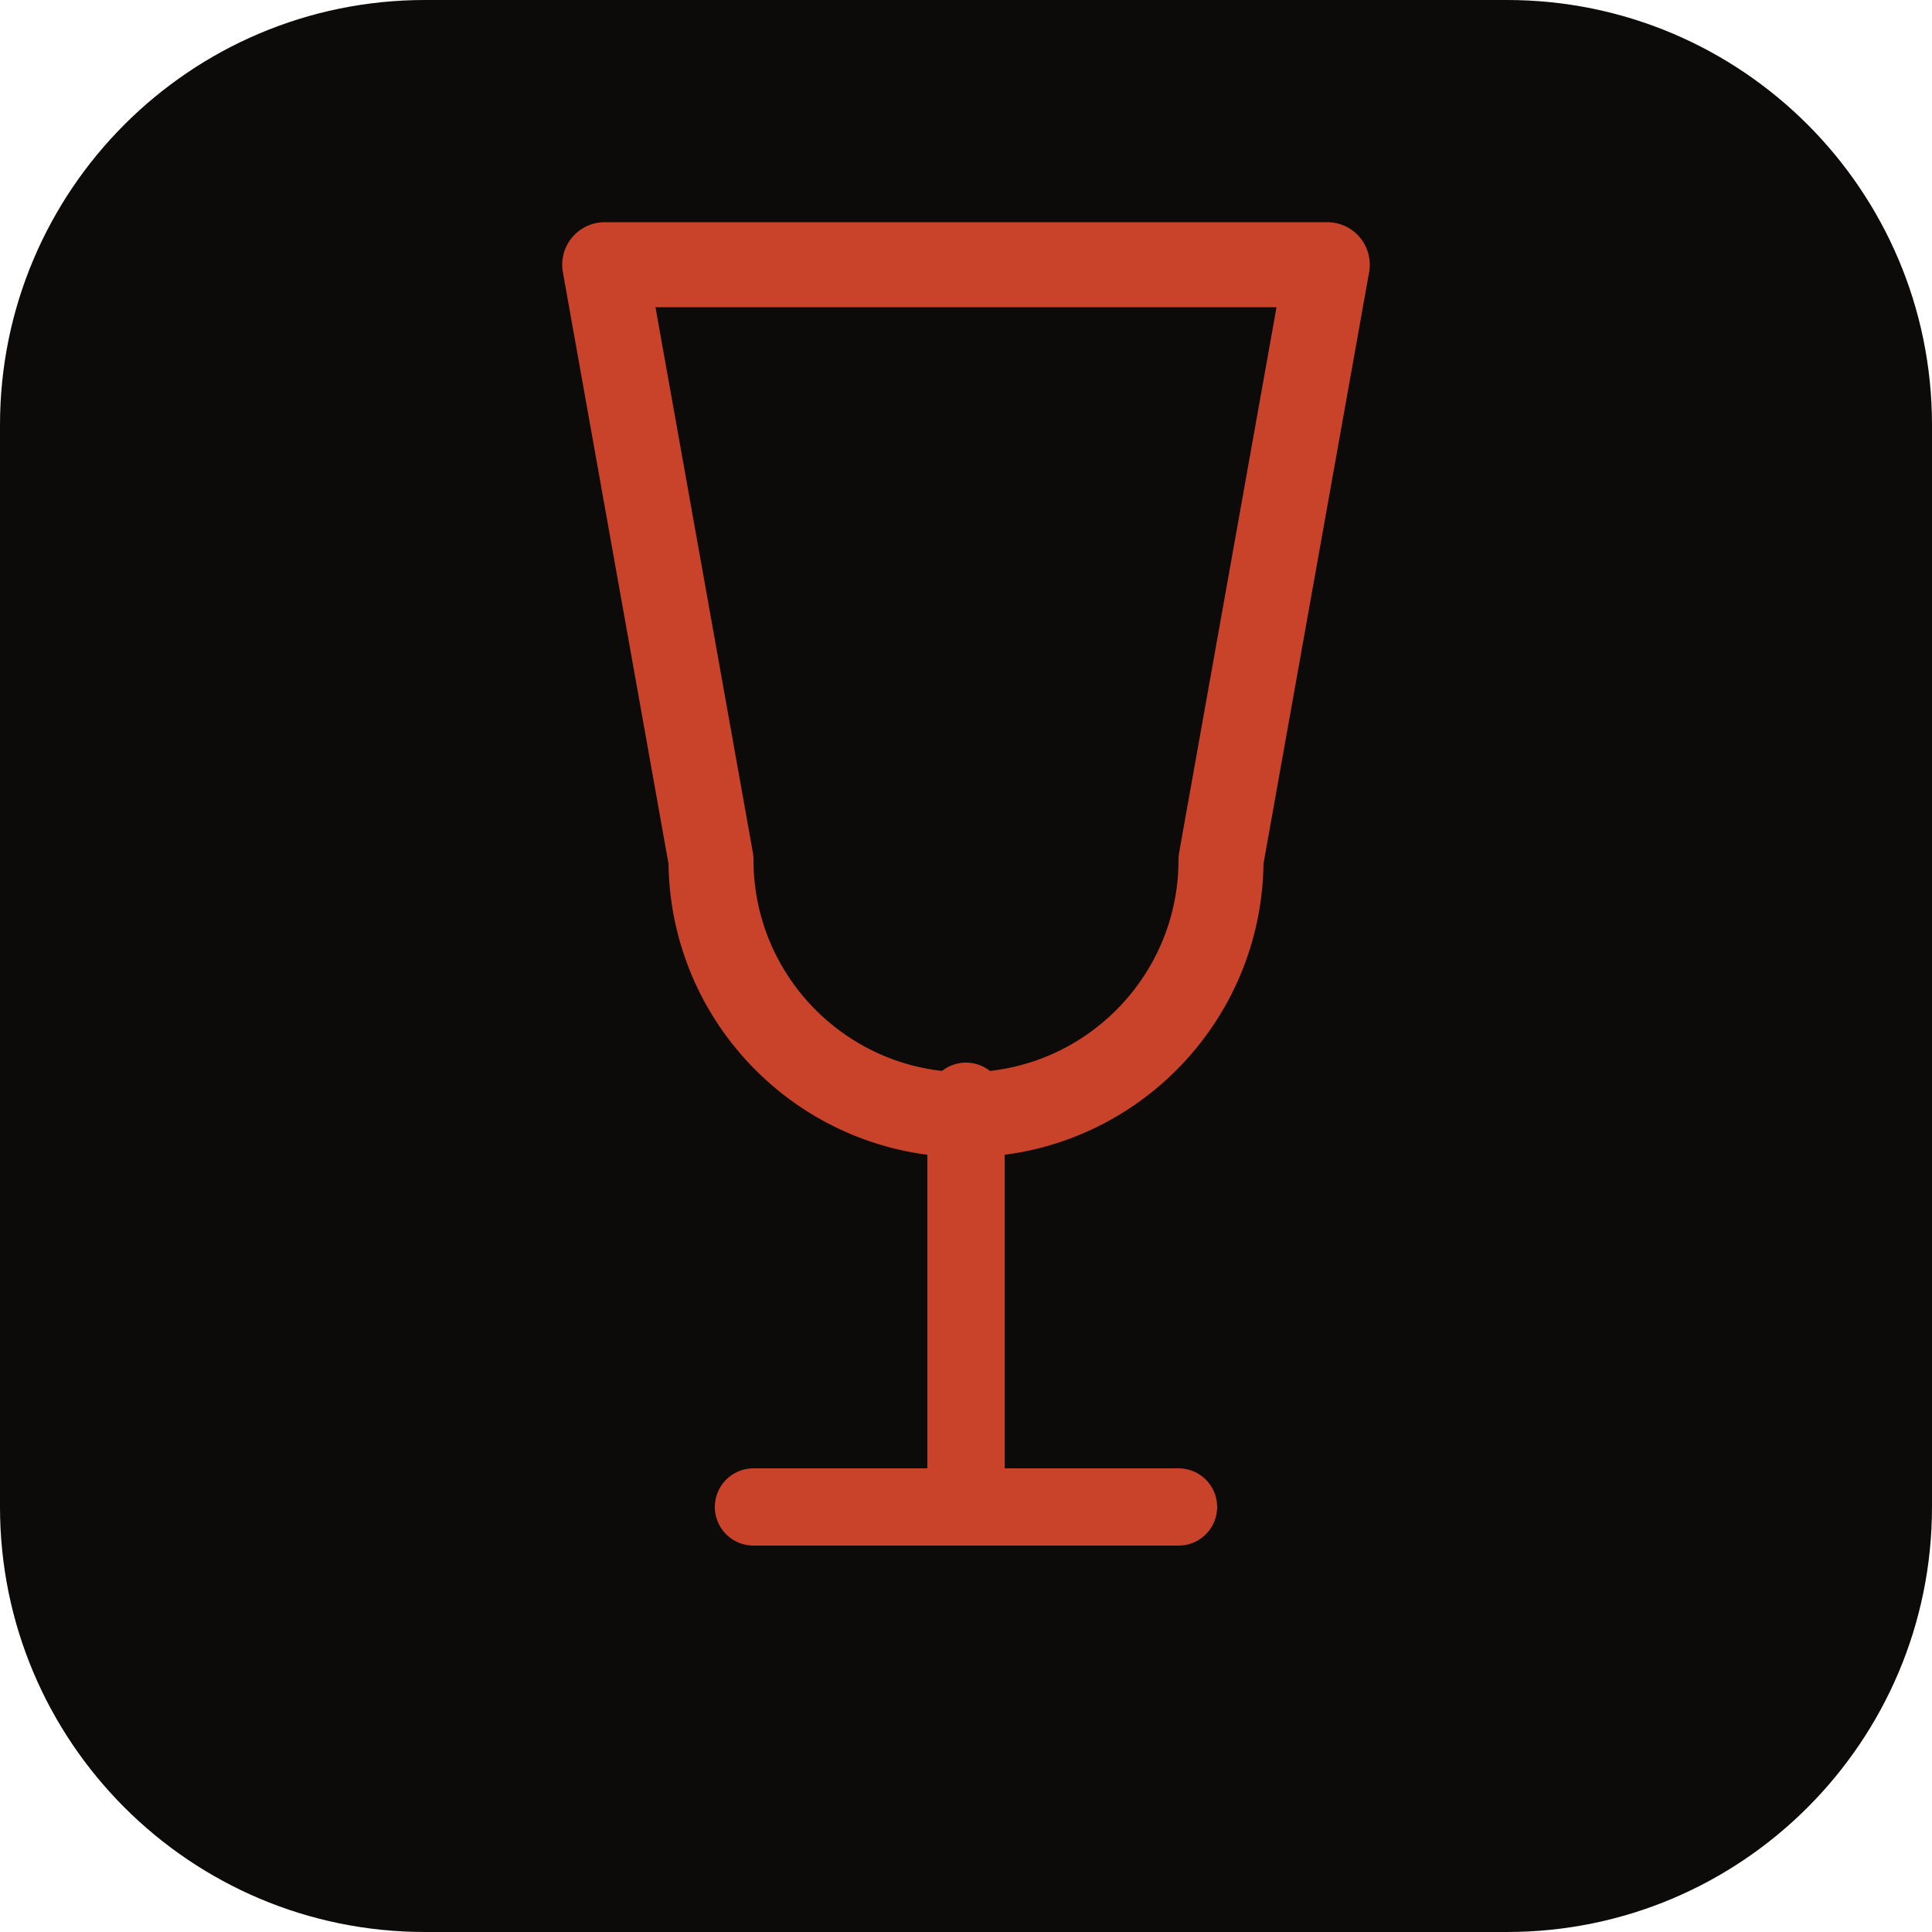
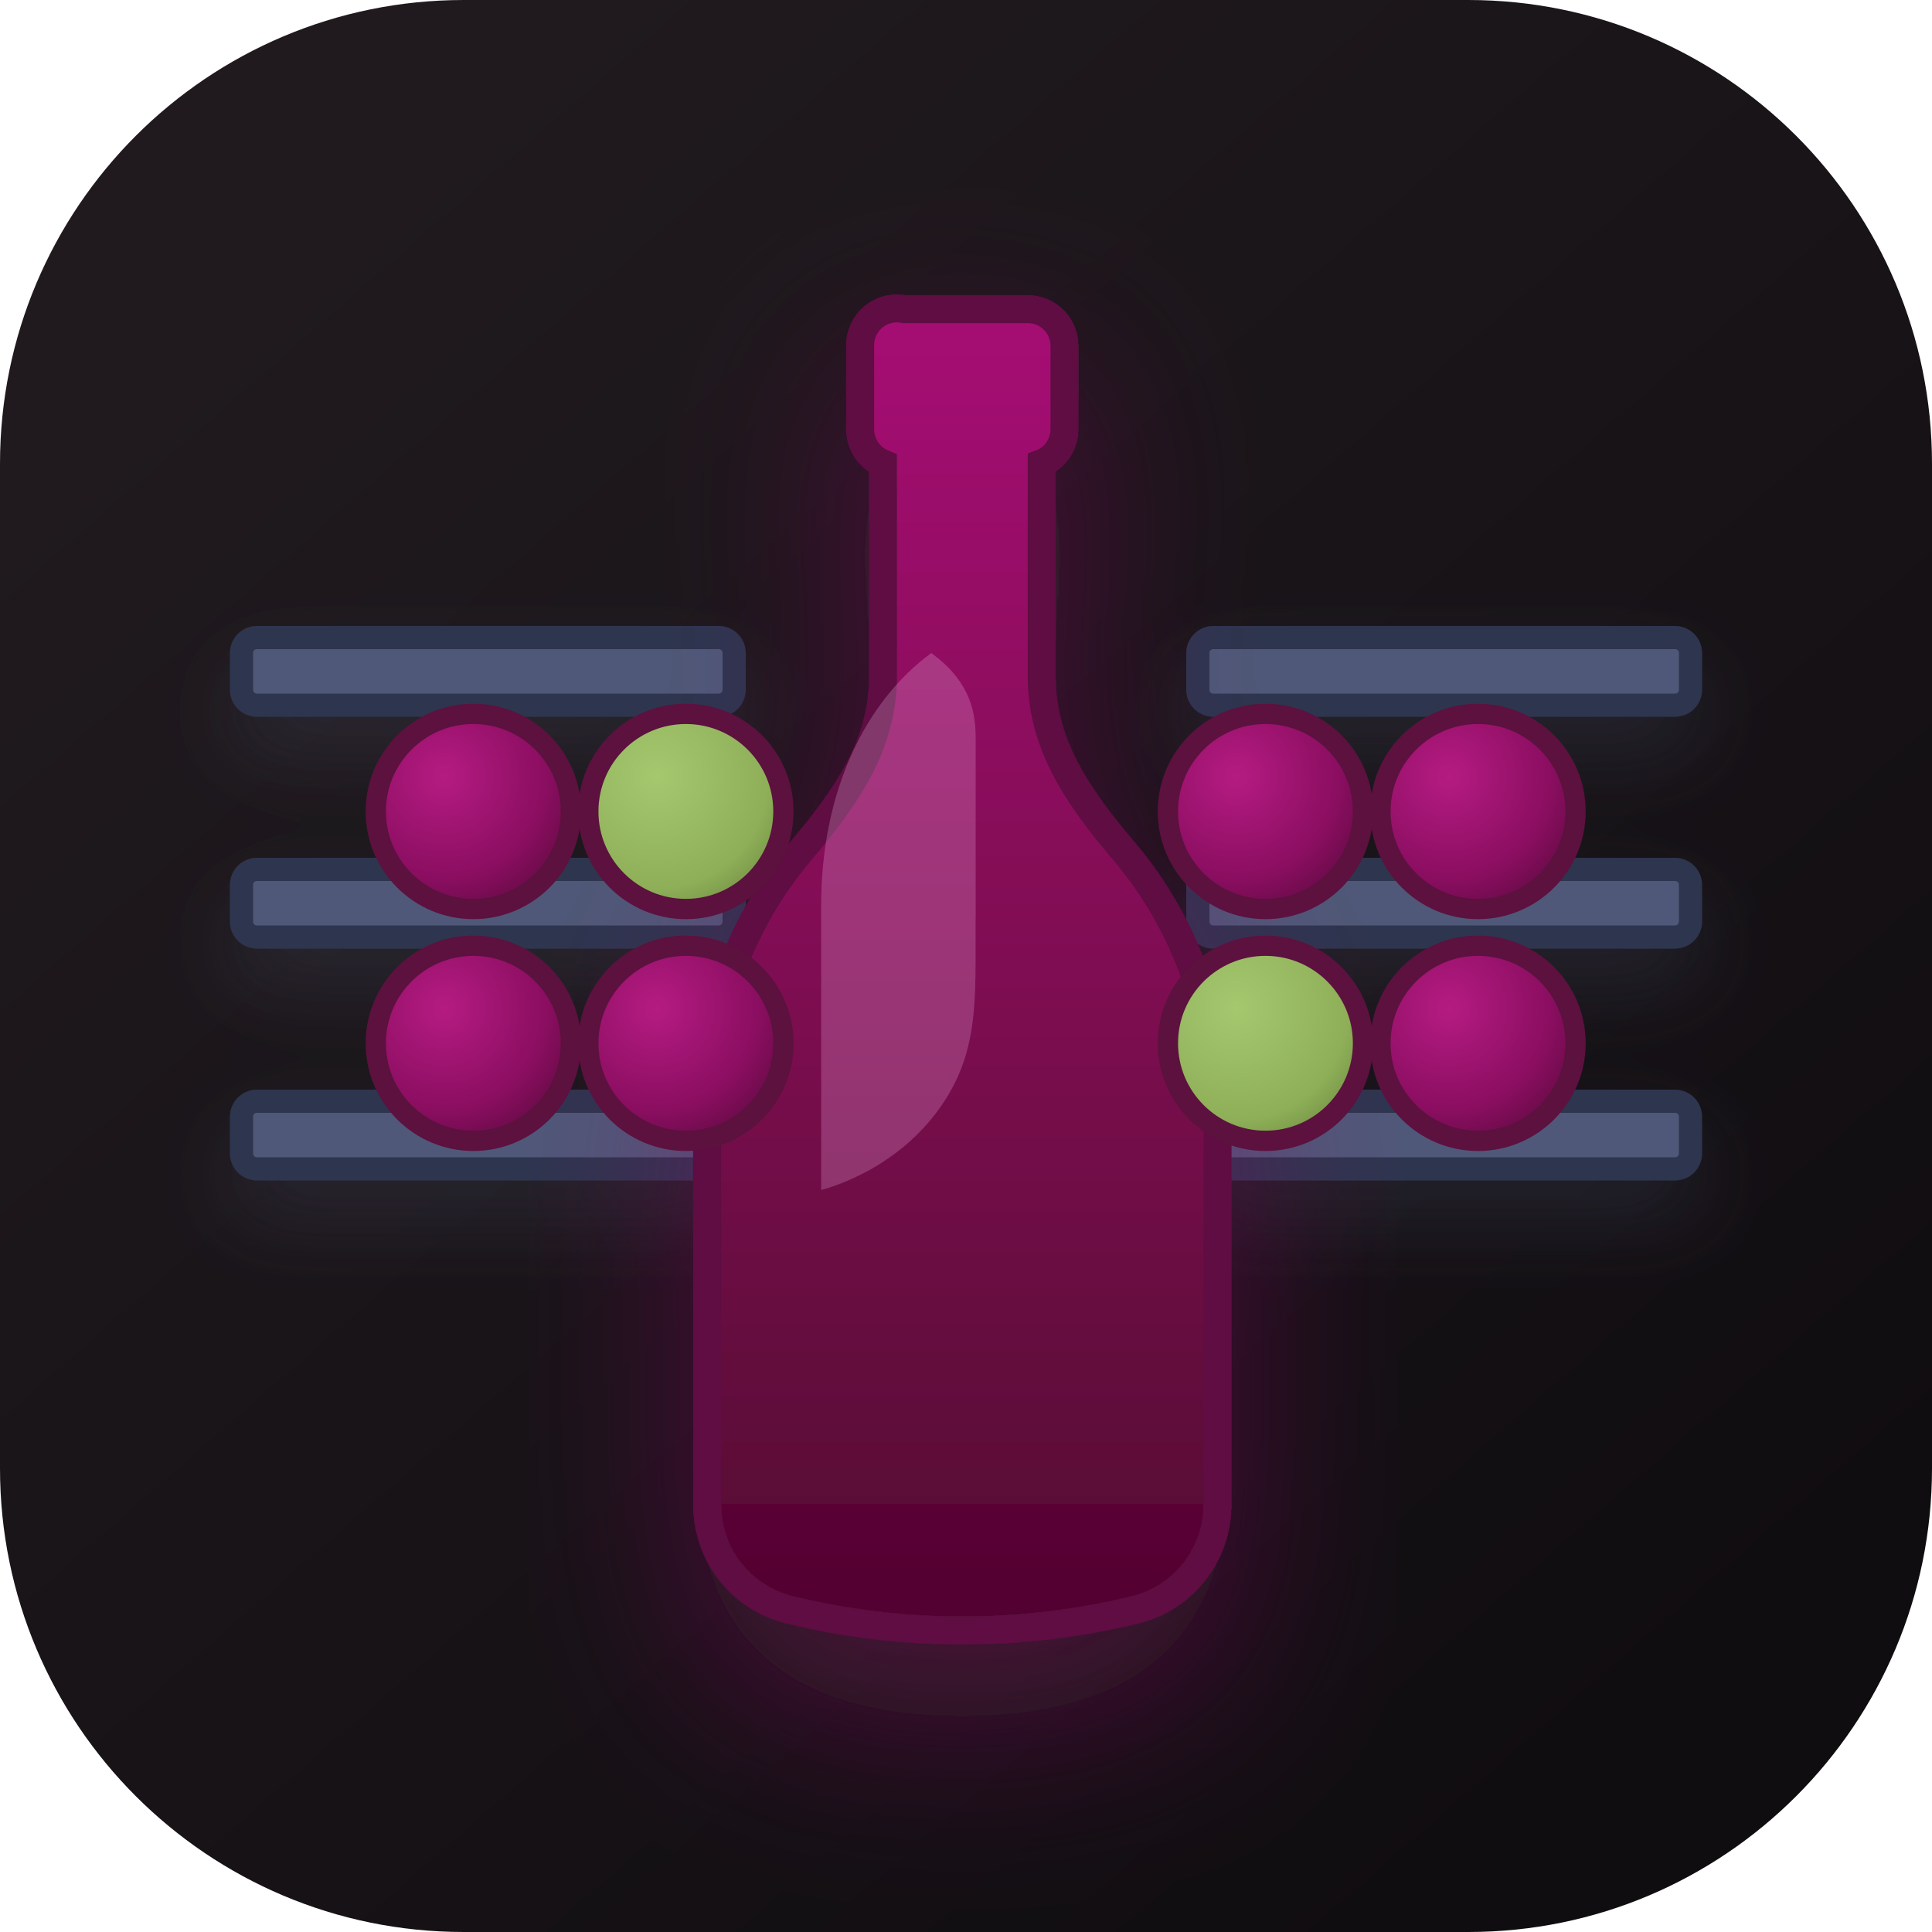
<svg xmlns="http://www.w3.org/2000/svg" viewBox="0 0 100 100">
-   <rect width="100" height="100" rx="22" fill="#0D0A0A" />
-   <g transform="translate(50,50)" stroke="#C8432A" stroke-width="4" stroke-linecap="round" stroke-linejoin="round" fill="none">
-     <path d="M-17 -33 L17 -33 L12 -5 a12 12 0 0 1 -24 0 Z" transform="scale(1.1)" />
-     <line x1="0" y1="7" x2="0" y2="28" />
-     <line x1="-11" y1="28" x2="11" y2="28" />
+   <defs>
+     <linearGradient id="logo-bg" x1="16" y1="12" x2="84" y2="90" gradientUnits="userSpaceOnUse">
+       <stop offset="0%" stop-color="#201A1E" />
+       <stop offset="100%" stop-color="#100D11" />
+     </linearGradient>
+     <linearGradient id="logo-bottle" x1="50" y1="16" x2="50" y2="84" gradientUnits="userSpaceOnUse">
+       <stop offset="0%" stop-color="#A40B72" />
+       <stop offset="52%" stop-color="#7B084F" />
+       <stop offset="100%" stop-color="#4F062E" />
+     </linearGradient>
+     <radialGradient id="logo-grape-pink" cx="35%" cy="32%" r="80%">
+       <stop offset="0%" stop-color="#B51B82" />
+       <stop offset="65%" stop-color="#8B0E61" />
+       <stop offset="100%" stop-color="#5E0A40" />
+     </radialGradient>
+     <radialGradient id="logo-grape-green" cx="35%" cy="32%" r="80%">
+       <stop offset="0%" stop-color="#A5C86F" />
+       <stop offset="72%" stop-color="#8EAF58" />
+       <stop offset="100%" stop-color="#6D8B40" />
+     </radialGradient>
+     <filter id="logo-glow" x="-35%" y="-35%" width="170%" height="180%">
+       <feDropShadow dx="0" dy="4" stdDeviation="5" flood-color="#97196C" flood-opacity="0.42" />
+     </filter>
+     <filter id="logo-rack-glow" x="-20%" y="-20%" width="140%" height="150%">
+       <feDropShadow dx="0" dy="2" stdDeviation="2.2" flood-color="#5D6587" flood-opacity="0.22" />
+     </filter>
+   </defs>
+   <rect width="100" height="100" rx="24" fill="url(#logo-bg)" />
+   <g transform="translate(0 2)">
+     <g filter="url(#logo-rack-glow)" fill="#505978" stroke="#2F3650" stroke-width="1.2">
+       <rect x="12.5" y="31" width="25.5" height="3.5" rx="0.8" />
+       <rect x="12.5" y="43" width="25.5" height="3.5" rx="0.8" />
+       <rect x="12.5" y="55" width="25.5" height="3.5" rx="0.8" />
+       <rect x="62" y="31" width="25.5" height="3.5" rx="0.8" />
+       <rect x="62" y="43" width="25.5" height="3.5" rx="0.8" />
+       <rect x="62" y="55" width="25.5" height="3.5" rx="0.8" />
+     </g>
+     <g filter="url(#logo-glow)">
+       <path d="M46.8 14h6.4a1.9 1.9 0 0 1 1.9 1.9v4.3c0 .8-.48 1.5-1.18 1.77V33c0 3.5 1.82 6.18 4.28 9.08 2.98 3.52 4.82 8.16 4.82 13.3v20.5c0 2.6-1.76 4.84-4.28 5.45-5.88 1.42-11.98 1.42-17.86 0-2.52-.61-4.28-2.85-4.28-5.45v-20.5c0-5.14 1.84-9.78 4.82-13.3 2.46-2.9 4.28-5.58 4.28-9.08V21.99a1.92 1.92 0 0 1-1.18-1.77v-4.3A1.9 1.9 0 0 1 46.8 14Z" fill="url(#logo-bottle)" stroke="#5F0B43" stroke-width="1.45" />
+       <path d="M48.2 31.8c-3.45 2.54-5.7 7.2-5.7 13.1v14.7c2.86-.82 5.56-2.76 6.97-5.64.9-1.86 1.03-3.74 1.03-6.45V36.1c0-1.56-.53-3.03-2.3-4.3Z" fill="rgba(255,214,248,0.22)" />
+     </g>
+     <g stroke="#5C113F" stroke-width="1.05">
+       <circle cx="24.5" cy="40" r="5.05" fill="url(#logo-grape-pink)" />
+       <circle cx="35.5" cy="40" r="5.05" fill="url(#logo-grape-green)" />
+       <circle cx="24.5" cy="52" r="5.05" fill="url(#logo-grape-pink)" />
+       <circle cx="35.5" cy="52" r="5.05" fill="url(#logo-grape-pink)" />
+       <circle cx="65.5" cy="40" r="5.05" fill="url(#logo-grape-pink)" />
+       <circle cx="76.5" cy="40" r="5.05" fill="url(#logo-grape-pink)" />
+       <circle cx="65.5" cy="52" r="5.05" fill="url(#logo-grape-green)" />
+       <circle cx="76.5" cy="52" r="5.05" fill="url(#logo-grape-pink)" />
+     </g>
  </g>
</svg>
